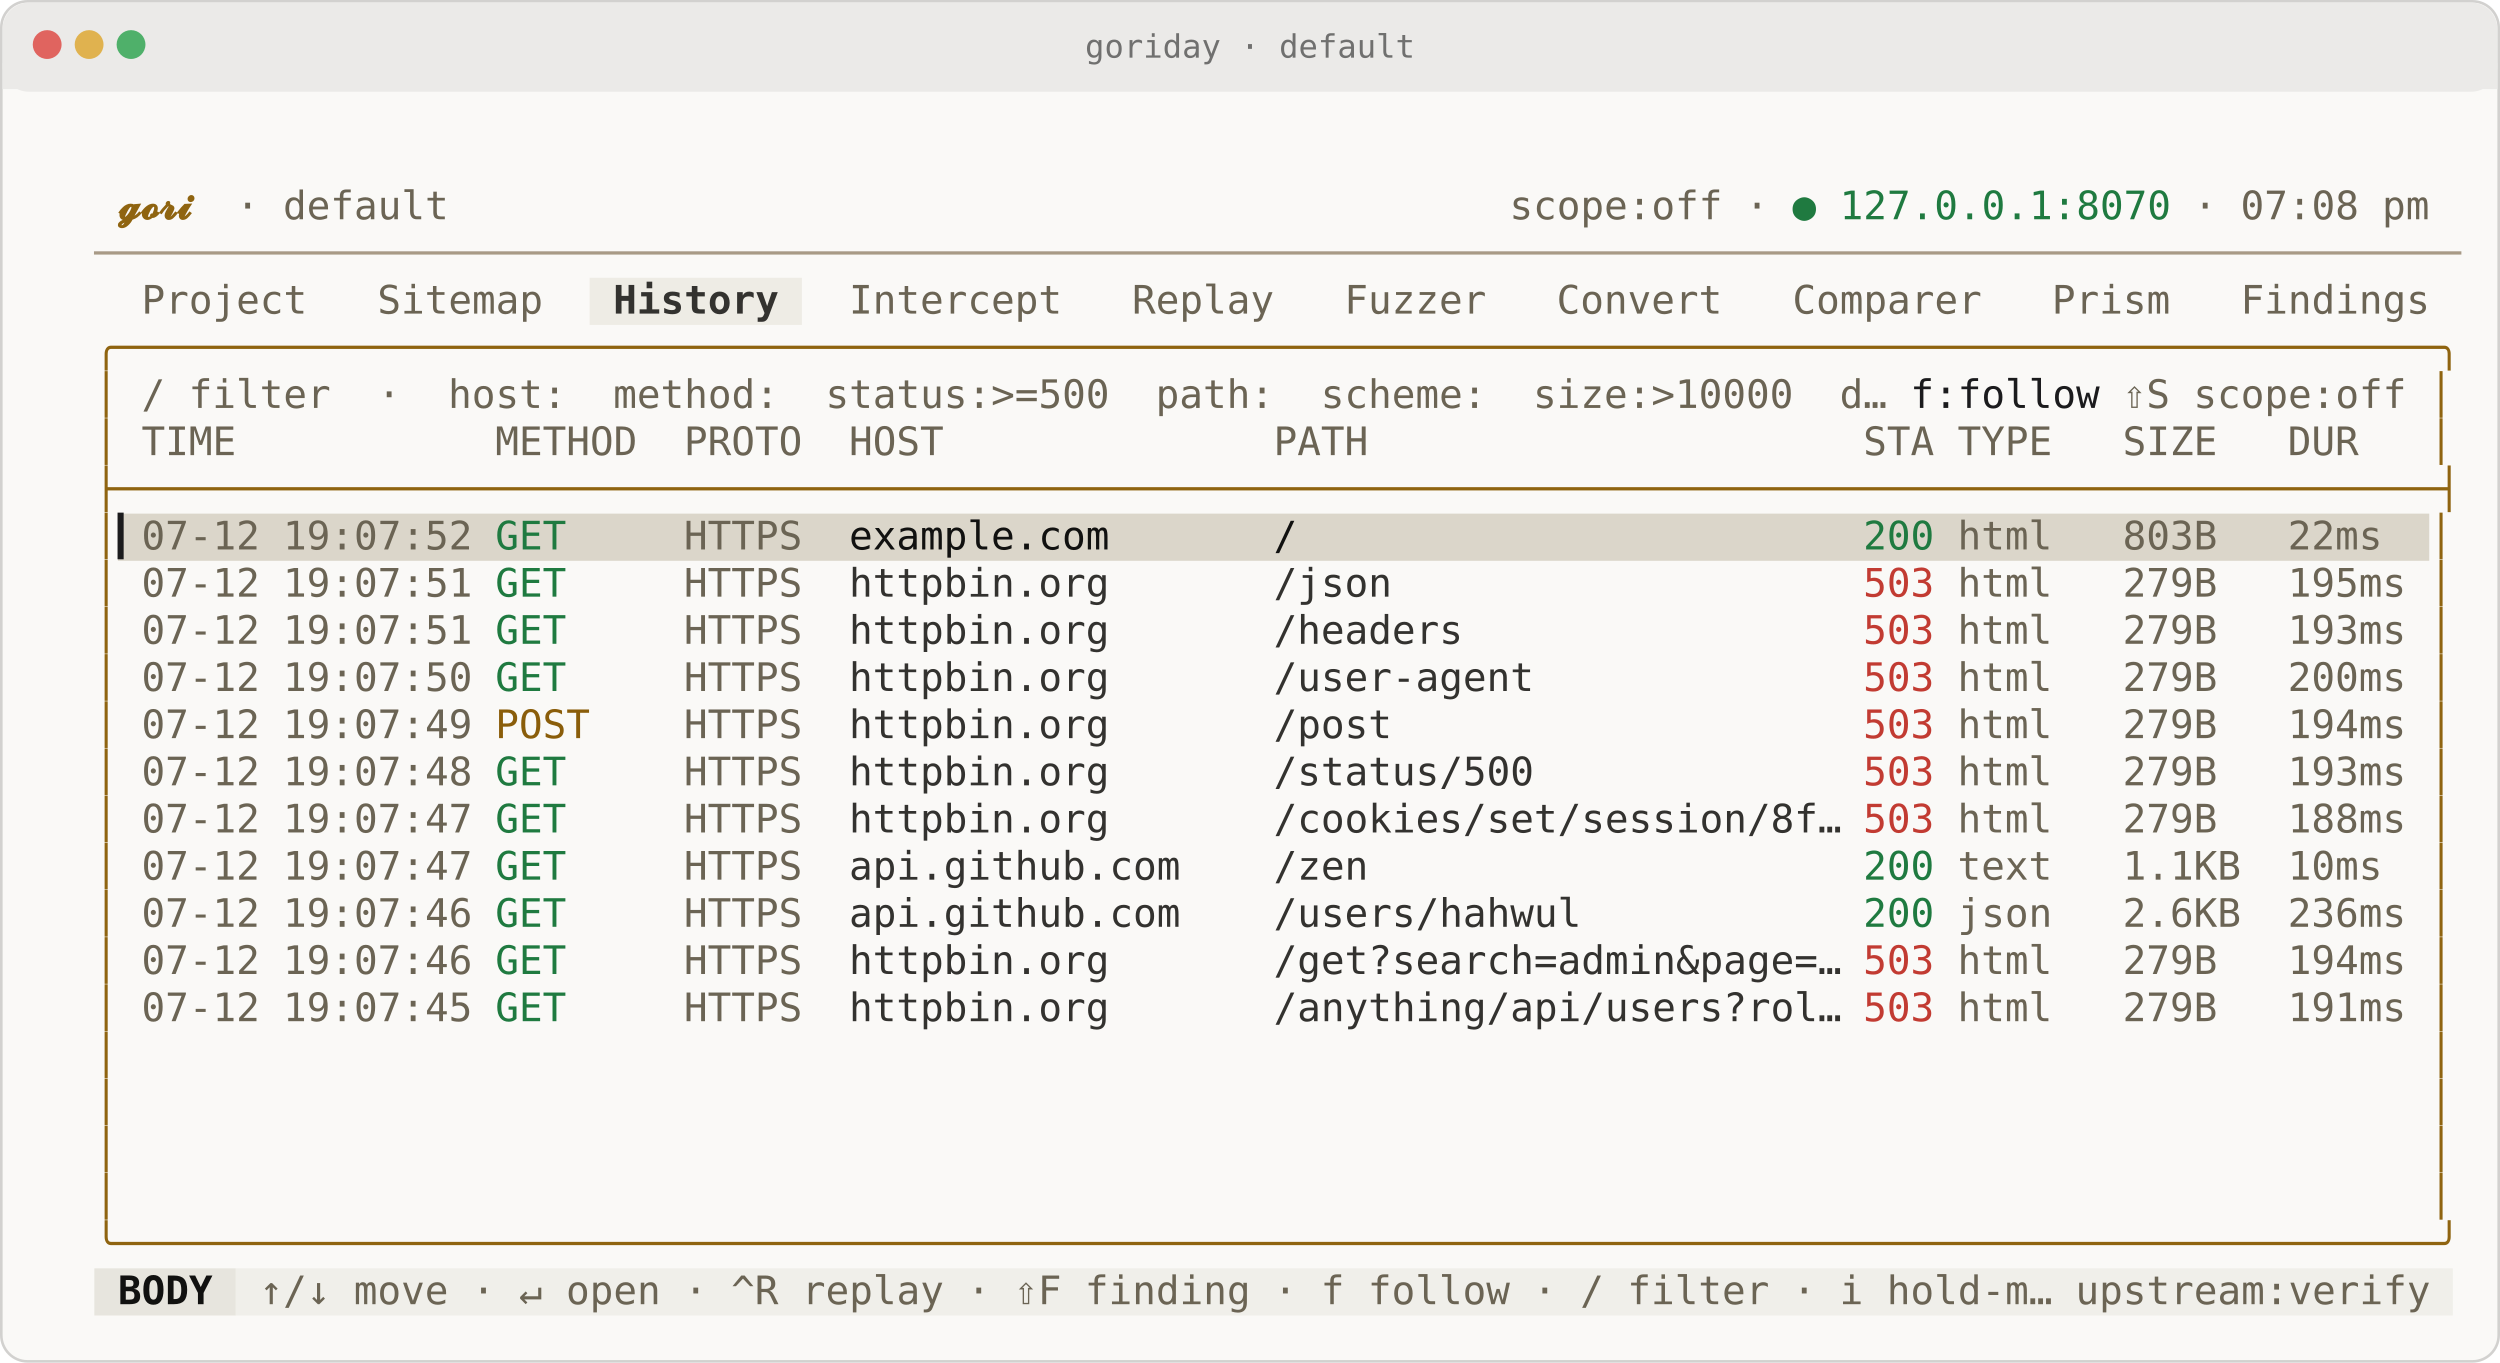
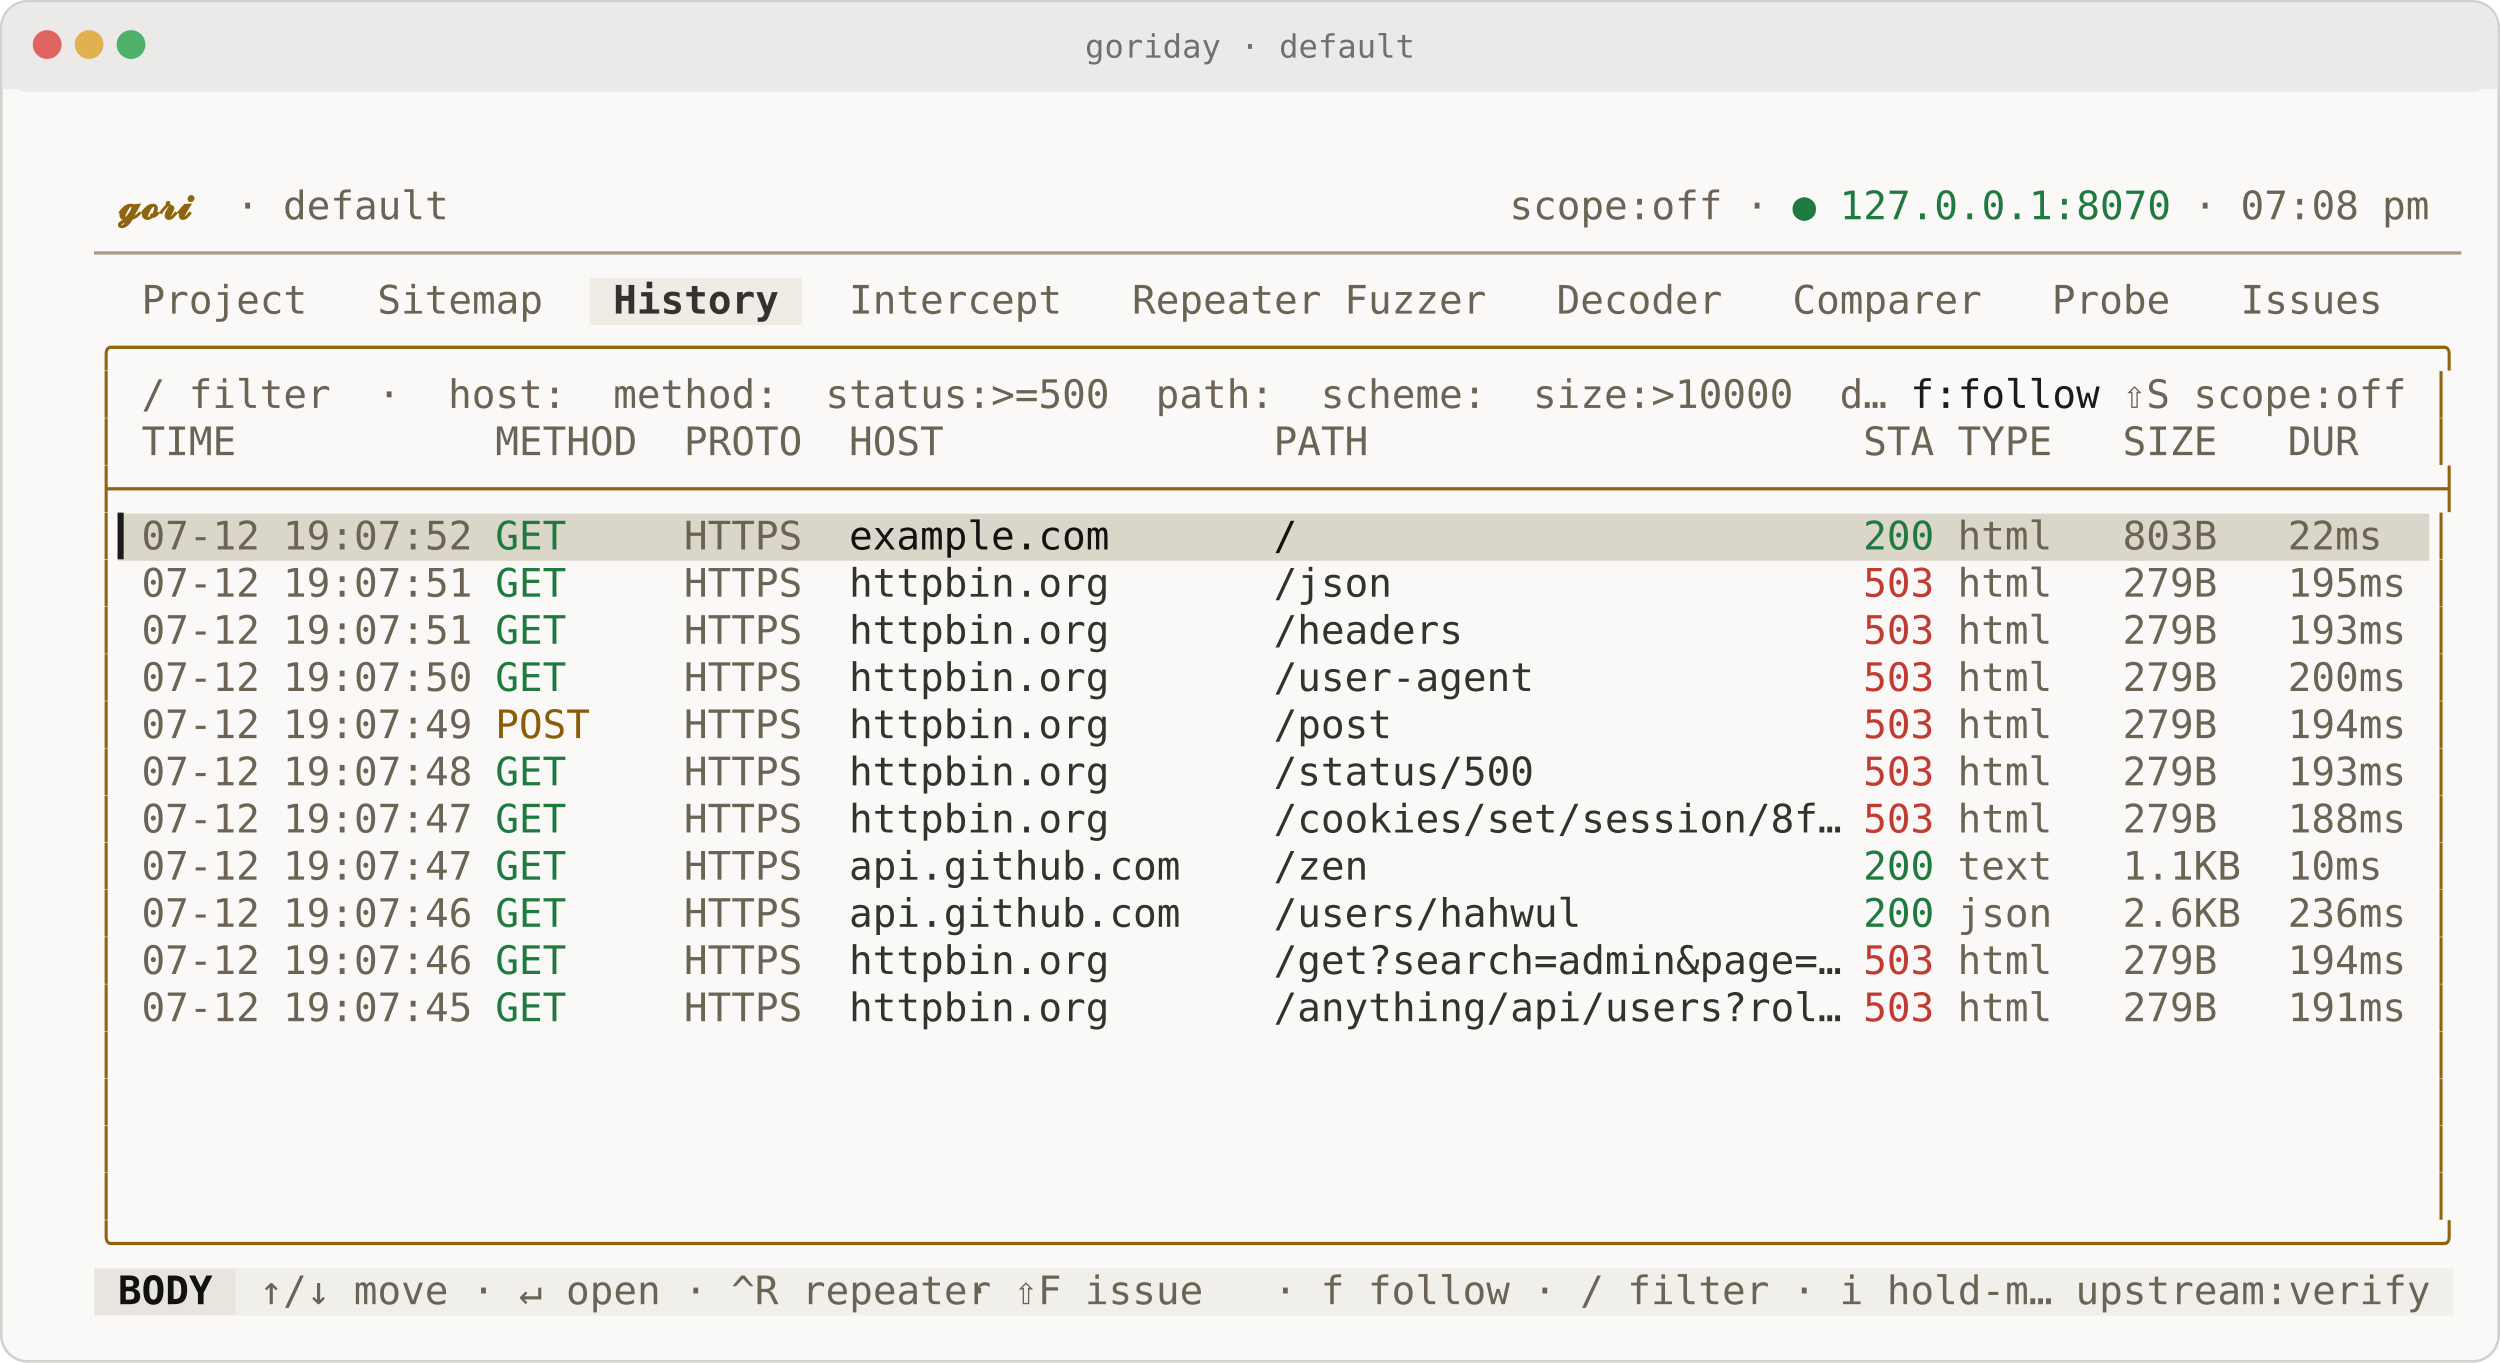
<svg xmlns="http://www.w3.org/2000/svg" width="954" height="520" viewBox="0 0 954.0 520.0" font-family="ui-monospace,'SF Mono','JetBrains Mono',Menlo,Consolas,monospace" font-size="15.0px" role="img" aria-label="goriday · default">
  <rect x="0.5" y="0.5" width="953.0" height="519.0" rx="10" ry="10" fill="#faf9f7" stroke="#d2d1cf" stroke-width="1" />
  <rect x="1" y="1" width="952.0" height="34.0" rx="10" ry="10" fill="#ebeae8" />
  <rect x="1" y="24.0" width="952.0" height="10" fill="#ebeae8" />
  <circle cx="18.0" cy="17.0" r="5.5" fill="#e0645f" />
  <circle cx="34.0" cy="17.0" r="5.5" fill="#e0b24f" />
  <circle cx="50.0" cy="17.0" r="5.5" fill="#4fb06a" />
  <text x="477.0" y="22.0" text-anchor="middle" fill="#70706f" font-size="12.3px">goriday · default</text>
  <rect x="225.00" y="106.00" width="81.00" height="18.00" fill="#eeece5" />
  <rect x="45.00" y="196.00" width="882.00" height="18.00" fill="#dbd6ca" />
  <rect x="36.00" y="484.00" width="54.00" height="18.00" fill="#e7e5de" />
  <rect x="90.00" y="484.00" width="846.00" height="18.00" fill="#f0efea" />
  <text x="45.00" y="83.68" textLength="36.00" lengthAdjust="spacingAndGlyphs" fill="#8f6410" font-weight="700" xml:space="preserve">𝓰𝓸𝓻𝓲</text>
  <text x="90.00" y="83.68" textLength="9.00" lengthAdjust="spacingAndGlyphs" fill="#6b6454" xml:space="preserve">·</text>
  <text x="108.00" y="83.68" textLength="63.00" lengthAdjust="spacingAndGlyphs" fill="#6b6454" xml:space="preserve">default</text>
  <text x="576.00" y="83.68" textLength="81.00" lengthAdjust="spacingAndGlyphs" fill="#6b6454" xml:space="preserve">scope:off</text>
  <text x="666.00" y="83.68" textLength="9.00" lengthAdjust="spacingAndGlyphs" fill="#6b6454" xml:space="preserve">·</text>
  <text x="684.00" y="83.68" textLength="9.00" lengthAdjust="spacingAndGlyphs" fill="#1f7a40" xml:space="preserve">●</text>
  <text x="702.00" y="83.68" textLength="126.00" lengthAdjust="spacingAndGlyphs" fill="#1f7a40" xml:space="preserve">127.0.0.1:8070</text>
  <text x="837.00" y="83.68" textLength="9.00" lengthAdjust="spacingAndGlyphs" fill="#6b6454" xml:space="preserve">·</text>
  <text x="855.00" y="83.68" textLength="45.00" lengthAdjust="spacingAndGlyphs" fill="#6b6454" xml:space="preserve">07:08</text>
  <text x="909.00" y="83.68" textLength="18.00" lengthAdjust="spacingAndGlyphs" fill="#6b6454" xml:space="preserve">pm</text>
  <text x="36.00" y="101.68" textLength="900.00" lengthAdjust="spacingAndGlyphs" fill="#a89a86" xml:space="preserve">────────────────────────────────────────────────────────────────────────────────────────────────────</text>
  <text x="54.00" y="119.68" textLength="63.00" lengthAdjust="spacingAndGlyphs" fill="#6b6454" xml:space="preserve">Project</text>
  <text x="144.00" y="119.68" textLength="63.00" lengthAdjust="spacingAndGlyphs" fill="#6b6454" xml:space="preserve">Sitemap</text>
  <text x="234.00" y="119.68" textLength="63.00" lengthAdjust="spacingAndGlyphs" fill="#33322f" font-weight="700" xml:space="preserve">History</text>
  <text x="324.00" y="119.68" textLength="81.00" lengthAdjust="spacingAndGlyphs" fill="#6b6454" xml:space="preserve">Intercept</text>
-   <text x="432.00" y="119.68" textLength="54.00" lengthAdjust="spacingAndGlyphs" fill="#6b6454" xml:space="preserve">Replay</text>
+   <text x="432.00" y="119.68" textLength="54.00" lengthAdjust="spacingAndGlyphs" fill="#6b6454" xml:space="preserve">Repeater</text>
  <text x="513.00" y="119.68" textLength="54.00" lengthAdjust="spacingAndGlyphs" fill="#6b6454" xml:space="preserve">Fuzzer</text>
-   <text x="594.00" y="119.68" textLength="63.00" lengthAdjust="spacingAndGlyphs" fill="#6b6454" xml:space="preserve">Convert</text>
+   <text x="594.00" y="119.68" textLength="63.00" lengthAdjust="spacingAndGlyphs" fill="#6b6454" xml:space="preserve">Decoder</text>
  <text x="684.00" y="119.68" textLength="72.00" lengthAdjust="spacingAndGlyphs" fill="#6b6454" xml:space="preserve">Comparer</text>
-   <text x="783.00" y="119.68" textLength="45.00" lengthAdjust="spacingAndGlyphs" fill="#6b6454" xml:space="preserve">Prism</text>
-   <text x="855.00" y="119.68" textLength="72.00" lengthAdjust="spacingAndGlyphs" fill="#6b6454" xml:space="preserve">Findings</text>
+   <text x="783.00" y="119.68" textLength="45.00" lengthAdjust="spacingAndGlyphs" fill="#6b6454" xml:space="preserve">Probe</text>
+   <text x="855.00" y="119.68" textLength="72.00" lengthAdjust="spacingAndGlyphs" fill="#6b6454" xml:space="preserve">Issues</text>
  <text x="36.00" y="137.68" textLength="900.00" lengthAdjust="spacingAndGlyphs" fill="#8f6410" xml:space="preserve">╭──────────────────────────────────────────────────────────────────────────────────────────────────╮</text>
  <text x="36.00" y="155.68" textLength="9.00" lengthAdjust="spacingAndGlyphs" fill="#8f6410" xml:space="preserve">│</text>
  <text x="54.00" y="155.68" textLength="9.00" lengthAdjust="spacingAndGlyphs" fill="#6b6454" xml:space="preserve">/</text>
  <text x="72.00" y="155.68" textLength="54.00" lengthAdjust="spacingAndGlyphs" fill="#6b6454" xml:space="preserve">filter</text>
  <text x="144.00" y="155.68" textLength="9.00" lengthAdjust="spacingAndGlyphs" fill="#6b6454" xml:space="preserve">·</text>
  <text x="171.00" y="155.68" textLength="45.00" lengthAdjust="spacingAndGlyphs" fill="#6b6454" xml:space="preserve">host:</text>
  <text x="234.00" y="155.68" textLength="63.00" lengthAdjust="spacingAndGlyphs" fill="#6b6454" xml:space="preserve">method:</text>
  <text x="315.00" y="155.68" textLength="108.00" lengthAdjust="spacingAndGlyphs" fill="#6b6454" xml:space="preserve">status:&gt;=500</text>
  <text x="441.00" y="155.68" textLength="45.00" lengthAdjust="spacingAndGlyphs" fill="#6b6454" xml:space="preserve">path:</text>
  <text x="504.00" y="155.68" textLength="63.00" lengthAdjust="spacingAndGlyphs" fill="#6b6454" xml:space="preserve">scheme:</text>
  <text x="585.00" y="155.68" textLength="99.00" lengthAdjust="spacingAndGlyphs" fill="#6b6454" xml:space="preserve">size:&gt;10000</text>
  <text x="702.00" y="155.68" textLength="18.00" lengthAdjust="spacingAndGlyphs" fill="#6b6454" xml:space="preserve">d…</text>
  <text x="729.00" y="155.68" textLength="72.00" lengthAdjust="spacingAndGlyphs" fill="#1b1b1d" xml:space="preserve">f:follow</text>
  <text x="810.00" y="155.68" textLength="18.00" lengthAdjust="spacingAndGlyphs" fill="#6b6454" xml:space="preserve">⇧S</text>
  <text x="837.00" y="155.68" textLength="81.00" lengthAdjust="spacingAndGlyphs" fill="#6b6454" xml:space="preserve">scope:off</text>
  <text x="927.00" y="155.68" textLength="9.00" lengthAdjust="spacingAndGlyphs" fill="#8f6410" xml:space="preserve">│</text>
  <text x="36.00" y="173.68" textLength="9.00" lengthAdjust="spacingAndGlyphs" fill="#8f6410" xml:space="preserve">│</text>
  <text x="54.00" y="173.68" textLength="36.00" lengthAdjust="spacingAndGlyphs" fill="#6b6454" xml:space="preserve">TIME</text>
  <text x="189.00" y="173.68" textLength="54.00" lengthAdjust="spacingAndGlyphs" fill="#6b6454" xml:space="preserve">METHOD</text>
  <text x="261.00" y="173.68" textLength="45.00" lengthAdjust="spacingAndGlyphs" fill="#6b6454" xml:space="preserve">PROTO</text>
  <text x="324.00" y="173.68" textLength="36.00" lengthAdjust="spacingAndGlyphs" fill="#6b6454" xml:space="preserve">HOST</text>
  <text x="486.00" y="173.68" textLength="36.00" lengthAdjust="spacingAndGlyphs" fill="#6b6454" xml:space="preserve">PATH</text>
  <text x="711.00" y="173.68" textLength="27.00" lengthAdjust="spacingAndGlyphs" fill="#6b6454" xml:space="preserve">STA</text>
  <text x="747.00" y="173.68" textLength="36.00" lengthAdjust="spacingAndGlyphs" fill="#6b6454" xml:space="preserve">TYPE</text>
  <text x="810.00" y="173.68" textLength="36.00" lengthAdjust="spacingAndGlyphs" fill="#6b6454" xml:space="preserve">SIZE</text>
  <text x="873.00" y="173.68" textLength="27.00" lengthAdjust="spacingAndGlyphs" fill="#6b6454" xml:space="preserve">DUR</text>
  <text x="927.00" y="173.68" textLength="9.00" lengthAdjust="spacingAndGlyphs" fill="#8f6410" xml:space="preserve">│</text>
  <text x="36.00" y="191.68" textLength="900.00" lengthAdjust="spacingAndGlyphs" fill="#8f6410" xml:space="preserve">├──────────────────────────────────────────────────────────────────────────────────────────────────┤</text>
  <text x="36.00" y="209.68" textLength="9.00" lengthAdjust="spacingAndGlyphs" fill="#8f6410" xml:space="preserve">│</text>
  <text x="45.00" y="209.68" textLength="9.00" lengthAdjust="spacingAndGlyphs" fill="#1b1b1d" xml:space="preserve">▎</text>
  <text x="54.00" y="209.68" textLength="45.00" lengthAdjust="spacingAndGlyphs" fill="#6b6454" xml:space="preserve">07-12</text>
  <text x="108.00" y="209.68" textLength="72.00" lengthAdjust="spacingAndGlyphs" fill="#6b6454" xml:space="preserve">19:07:52</text>
  <text x="189.00" y="209.68" textLength="27.00" lengthAdjust="spacingAndGlyphs" fill="#1f7a40" xml:space="preserve">GET</text>
  <text x="261.00" y="209.68" textLength="45.00" lengthAdjust="spacingAndGlyphs" fill="#6b6454" xml:space="preserve">HTTPS</text>
  <text x="324.00" y="209.68" textLength="99.00" lengthAdjust="spacingAndGlyphs" fill="#111110" xml:space="preserve">example.com</text>
  <text x="486.00" y="209.68" textLength="9.00" lengthAdjust="spacingAndGlyphs" fill="#111110" xml:space="preserve">/</text>
  <text x="711.00" y="209.68" textLength="27.00" lengthAdjust="spacingAndGlyphs" fill="#1f7a40" xml:space="preserve">200</text>
  <text x="747.00" y="209.68" textLength="36.00" lengthAdjust="spacingAndGlyphs" fill="#6b6454" xml:space="preserve">html</text>
  <text x="810.00" y="209.68" textLength="36.00" lengthAdjust="spacingAndGlyphs" fill="#6b6454" xml:space="preserve">803B</text>
  <text x="873.00" y="209.68" textLength="36.00" lengthAdjust="spacingAndGlyphs" fill="#6b6454" xml:space="preserve">22ms</text>
  <text x="927.00" y="209.68" textLength="9.00" lengthAdjust="spacingAndGlyphs" fill="#8f6410" xml:space="preserve">│</text>
  <text x="36.00" y="227.68" textLength="9.00" lengthAdjust="spacingAndGlyphs" fill="#8f6410" xml:space="preserve">│</text>
  <text x="54.00" y="227.68" textLength="45.00" lengthAdjust="spacingAndGlyphs" fill="#6b6454" xml:space="preserve">07-12</text>
  <text x="108.00" y="227.68" textLength="72.00" lengthAdjust="spacingAndGlyphs" fill="#6b6454" xml:space="preserve">19:07:51</text>
  <text x="189.00" y="227.68" textLength="27.00" lengthAdjust="spacingAndGlyphs" fill="#1f7a40" xml:space="preserve">GET</text>
  <text x="261.00" y="227.68" textLength="45.00" lengthAdjust="spacingAndGlyphs" fill="#6b6454" xml:space="preserve">HTTPS</text>
  <text x="324.00" y="227.68" textLength="99.00" lengthAdjust="spacingAndGlyphs" fill="#33322f" xml:space="preserve">httpbin.org</text>
  <text x="486.00" y="227.68" textLength="45.00" lengthAdjust="spacingAndGlyphs" fill="#33322f" xml:space="preserve">/json</text>
  <text x="711.00" y="227.68" textLength="27.00" lengthAdjust="spacingAndGlyphs" fill="#c23b32" xml:space="preserve">503</text>
  <text x="747.00" y="227.68" textLength="36.00" lengthAdjust="spacingAndGlyphs" fill="#6b6454" xml:space="preserve">html</text>
  <text x="810.00" y="227.68" textLength="36.00" lengthAdjust="spacingAndGlyphs" fill="#6b6454" xml:space="preserve">279B</text>
  <text x="873.00" y="227.68" textLength="45.00" lengthAdjust="spacingAndGlyphs" fill="#6b6454" xml:space="preserve">195ms</text>
  <text x="927.00" y="227.68" textLength="9.00" lengthAdjust="spacingAndGlyphs" fill="#8f6410" xml:space="preserve">│</text>
  <text x="36.00" y="245.68" textLength="9.00" lengthAdjust="spacingAndGlyphs" fill="#8f6410" xml:space="preserve">│</text>
  <text x="54.00" y="245.68" textLength="45.00" lengthAdjust="spacingAndGlyphs" fill="#6b6454" xml:space="preserve">07-12</text>
  <text x="108.00" y="245.68" textLength="72.00" lengthAdjust="spacingAndGlyphs" fill="#6b6454" xml:space="preserve">19:07:51</text>
  <text x="189.00" y="245.68" textLength="27.00" lengthAdjust="spacingAndGlyphs" fill="#1f7a40" xml:space="preserve">GET</text>
  <text x="261.00" y="245.68" textLength="45.00" lengthAdjust="spacingAndGlyphs" fill="#6b6454" xml:space="preserve">HTTPS</text>
  <text x="324.00" y="245.68" textLength="99.00" lengthAdjust="spacingAndGlyphs" fill="#33322f" xml:space="preserve">httpbin.org</text>
  <text x="486.00" y="245.68" textLength="72.00" lengthAdjust="spacingAndGlyphs" fill="#33322f" xml:space="preserve">/headers</text>
  <text x="711.00" y="245.68" textLength="27.00" lengthAdjust="spacingAndGlyphs" fill="#c23b32" xml:space="preserve">503</text>
  <text x="747.00" y="245.68" textLength="36.00" lengthAdjust="spacingAndGlyphs" fill="#6b6454" xml:space="preserve">html</text>
  <text x="810.00" y="245.68" textLength="36.00" lengthAdjust="spacingAndGlyphs" fill="#6b6454" xml:space="preserve">279B</text>
  <text x="873.00" y="245.68" textLength="45.00" lengthAdjust="spacingAndGlyphs" fill="#6b6454" xml:space="preserve">193ms</text>
  <text x="927.00" y="245.68" textLength="9.00" lengthAdjust="spacingAndGlyphs" fill="#8f6410" xml:space="preserve">│</text>
  <text x="36.00" y="263.68" textLength="9.00" lengthAdjust="spacingAndGlyphs" fill="#8f6410" xml:space="preserve">│</text>
  <text x="54.00" y="263.68" textLength="45.00" lengthAdjust="spacingAndGlyphs" fill="#6b6454" xml:space="preserve">07-12</text>
  <text x="108.00" y="263.68" textLength="72.00" lengthAdjust="spacingAndGlyphs" fill="#6b6454" xml:space="preserve">19:07:50</text>
  <text x="189.00" y="263.68" textLength="27.00" lengthAdjust="spacingAndGlyphs" fill="#1f7a40" xml:space="preserve">GET</text>
  <text x="261.00" y="263.68" textLength="45.00" lengthAdjust="spacingAndGlyphs" fill="#6b6454" xml:space="preserve">HTTPS</text>
  <text x="324.00" y="263.68" textLength="99.00" lengthAdjust="spacingAndGlyphs" fill="#33322f" xml:space="preserve">httpbin.org</text>
  <text x="486.00" y="263.68" textLength="99.00" lengthAdjust="spacingAndGlyphs" fill="#33322f" xml:space="preserve">/user-agent</text>
  <text x="711.00" y="263.68" textLength="27.00" lengthAdjust="spacingAndGlyphs" fill="#c23b32" xml:space="preserve">503</text>
  <text x="747.00" y="263.68" textLength="36.00" lengthAdjust="spacingAndGlyphs" fill="#6b6454" xml:space="preserve">html</text>
  <text x="810.00" y="263.68" textLength="36.00" lengthAdjust="spacingAndGlyphs" fill="#6b6454" xml:space="preserve">279B</text>
  <text x="873.00" y="263.68" textLength="45.00" lengthAdjust="spacingAndGlyphs" fill="#6b6454" xml:space="preserve">200ms</text>
  <text x="927.00" y="263.68" textLength="9.00" lengthAdjust="spacingAndGlyphs" fill="#8f6410" xml:space="preserve">│</text>
  <text x="36.00" y="281.68" textLength="9.00" lengthAdjust="spacingAndGlyphs" fill="#8f6410" xml:space="preserve">│</text>
  <text x="54.00" y="281.68" textLength="45.00" lengthAdjust="spacingAndGlyphs" fill="#6b6454" xml:space="preserve">07-12</text>
  <text x="108.00" y="281.68" textLength="72.00" lengthAdjust="spacingAndGlyphs" fill="#6b6454" xml:space="preserve">19:07:49</text>
  <text x="189.00" y="281.68" textLength="36.00" lengthAdjust="spacingAndGlyphs" fill="#8a5d0a" xml:space="preserve">POST</text>
  <text x="261.00" y="281.68" textLength="45.00" lengthAdjust="spacingAndGlyphs" fill="#6b6454" xml:space="preserve">HTTPS</text>
  <text x="324.00" y="281.68" textLength="99.00" lengthAdjust="spacingAndGlyphs" fill="#33322f" xml:space="preserve">httpbin.org</text>
  <text x="486.00" y="281.68" textLength="45.00" lengthAdjust="spacingAndGlyphs" fill="#33322f" xml:space="preserve">/post</text>
  <text x="711.00" y="281.68" textLength="27.00" lengthAdjust="spacingAndGlyphs" fill="#c23b32" xml:space="preserve">503</text>
  <text x="747.00" y="281.68" textLength="36.00" lengthAdjust="spacingAndGlyphs" fill="#6b6454" xml:space="preserve">html</text>
  <text x="810.00" y="281.68" textLength="36.00" lengthAdjust="spacingAndGlyphs" fill="#6b6454" xml:space="preserve">279B</text>
  <text x="873.00" y="281.68" textLength="45.00" lengthAdjust="spacingAndGlyphs" fill="#6b6454" xml:space="preserve">194ms</text>
  <text x="927.00" y="281.68" textLength="9.00" lengthAdjust="spacingAndGlyphs" fill="#8f6410" xml:space="preserve">│</text>
  <text x="36.00" y="299.68" textLength="9.00" lengthAdjust="spacingAndGlyphs" fill="#8f6410" xml:space="preserve">│</text>
  <text x="54.00" y="299.68" textLength="45.00" lengthAdjust="spacingAndGlyphs" fill="#6b6454" xml:space="preserve">07-12</text>
  <text x="108.00" y="299.68" textLength="72.00" lengthAdjust="spacingAndGlyphs" fill="#6b6454" xml:space="preserve">19:07:48</text>
  <text x="189.00" y="299.68" textLength="27.00" lengthAdjust="spacingAndGlyphs" fill="#1f7a40" xml:space="preserve">GET</text>
  <text x="261.00" y="299.68" textLength="45.00" lengthAdjust="spacingAndGlyphs" fill="#6b6454" xml:space="preserve">HTTPS</text>
  <text x="324.00" y="299.68" textLength="99.00" lengthAdjust="spacingAndGlyphs" fill="#33322f" xml:space="preserve">httpbin.org</text>
  <text x="486.00" y="299.68" textLength="99.00" lengthAdjust="spacingAndGlyphs" fill="#33322f" xml:space="preserve">/status/500</text>
  <text x="711.00" y="299.68" textLength="27.00" lengthAdjust="spacingAndGlyphs" fill="#c23b32" xml:space="preserve">503</text>
  <text x="747.00" y="299.68" textLength="36.00" lengthAdjust="spacingAndGlyphs" fill="#6b6454" xml:space="preserve">html</text>
  <text x="810.00" y="299.68" textLength="36.00" lengthAdjust="spacingAndGlyphs" fill="#6b6454" xml:space="preserve">279B</text>
  <text x="873.00" y="299.68" textLength="45.00" lengthAdjust="spacingAndGlyphs" fill="#6b6454" xml:space="preserve">193ms</text>
  <text x="927.00" y="299.68" textLength="9.00" lengthAdjust="spacingAndGlyphs" fill="#8f6410" xml:space="preserve">│</text>
  <text x="36.00" y="317.68" textLength="9.00" lengthAdjust="spacingAndGlyphs" fill="#8f6410" xml:space="preserve">│</text>
  <text x="54.00" y="317.68" textLength="45.00" lengthAdjust="spacingAndGlyphs" fill="#6b6454" xml:space="preserve">07-12</text>
  <text x="108.00" y="317.68" textLength="72.00" lengthAdjust="spacingAndGlyphs" fill="#6b6454" xml:space="preserve">19:07:47</text>
  <text x="189.00" y="317.68" textLength="27.00" lengthAdjust="spacingAndGlyphs" fill="#1f7a40" xml:space="preserve">GET</text>
  <text x="261.00" y="317.68" textLength="45.00" lengthAdjust="spacingAndGlyphs" fill="#6b6454" xml:space="preserve">HTTPS</text>
  <text x="324.00" y="317.68" textLength="99.00" lengthAdjust="spacingAndGlyphs" fill="#33322f" xml:space="preserve">httpbin.org</text>
  <text x="486.00" y="317.68" textLength="216.00" lengthAdjust="spacingAndGlyphs" fill="#33322f" xml:space="preserve">/cookies/set/session/8f…</text>
  <text x="711.00" y="317.68" textLength="27.00" lengthAdjust="spacingAndGlyphs" fill="#c23b32" xml:space="preserve">503</text>
  <text x="747.00" y="317.68" textLength="36.00" lengthAdjust="spacingAndGlyphs" fill="#6b6454" xml:space="preserve">html</text>
  <text x="810.00" y="317.68" textLength="36.00" lengthAdjust="spacingAndGlyphs" fill="#6b6454" xml:space="preserve">279B</text>
  <text x="873.00" y="317.68" textLength="45.00" lengthAdjust="spacingAndGlyphs" fill="#6b6454" xml:space="preserve">188ms</text>
  <text x="927.00" y="317.68" textLength="9.00" lengthAdjust="spacingAndGlyphs" fill="#8f6410" xml:space="preserve">│</text>
  <text x="36.00" y="335.68" textLength="9.00" lengthAdjust="spacingAndGlyphs" fill="#8f6410" xml:space="preserve">│</text>
  <text x="54.00" y="335.68" textLength="45.00" lengthAdjust="spacingAndGlyphs" fill="#6b6454" xml:space="preserve">07-12</text>
  <text x="108.00" y="335.68" textLength="72.00" lengthAdjust="spacingAndGlyphs" fill="#6b6454" xml:space="preserve">19:07:47</text>
  <text x="189.00" y="335.68" textLength="27.00" lengthAdjust="spacingAndGlyphs" fill="#1f7a40" xml:space="preserve">GET</text>
  <text x="261.00" y="335.68" textLength="45.00" lengthAdjust="spacingAndGlyphs" fill="#6b6454" xml:space="preserve">HTTPS</text>
  <text x="324.00" y="335.68" textLength="126.00" lengthAdjust="spacingAndGlyphs" fill="#33322f" xml:space="preserve">api.github.com</text>
  <text x="486.00" y="335.68" textLength="36.00" lengthAdjust="spacingAndGlyphs" fill="#33322f" xml:space="preserve">/zen</text>
  <text x="711.00" y="335.68" textLength="27.00" lengthAdjust="spacingAndGlyphs" fill="#1f7a40" xml:space="preserve">200</text>
  <text x="747.00" y="335.68" textLength="36.00" lengthAdjust="spacingAndGlyphs" fill="#6b6454" xml:space="preserve">text</text>
  <text x="810.00" y="335.68" textLength="45.00" lengthAdjust="spacingAndGlyphs" fill="#6b6454" xml:space="preserve">1.1KB</text>
  <text x="873.00" y="335.68" textLength="36.00" lengthAdjust="spacingAndGlyphs" fill="#6b6454" xml:space="preserve">10ms</text>
  <text x="927.00" y="335.68" textLength="9.00" lengthAdjust="spacingAndGlyphs" fill="#8f6410" xml:space="preserve">│</text>
  <text x="36.00" y="353.68" textLength="9.00" lengthAdjust="spacingAndGlyphs" fill="#8f6410" xml:space="preserve">│</text>
  <text x="54.00" y="353.68" textLength="45.00" lengthAdjust="spacingAndGlyphs" fill="#6b6454" xml:space="preserve">07-12</text>
  <text x="108.00" y="353.68" textLength="72.00" lengthAdjust="spacingAndGlyphs" fill="#6b6454" xml:space="preserve">19:07:46</text>
  <text x="189.00" y="353.68" textLength="27.00" lengthAdjust="spacingAndGlyphs" fill="#1f7a40" xml:space="preserve">GET</text>
  <text x="261.00" y="353.68" textLength="45.00" lengthAdjust="spacingAndGlyphs" fill="#6b6454" xml:space="preserve">HTTPS</text>
  <text x="324.00" y="353.68" textLength="126.00" lengthAdjust="spacingAndGlyphs" fill="#33322f" xml:space="preserve">api.github.com</text>
  <text x="486.00" y="353.68" textLength="117.00" lengthAdjust="spacingAndGlyphs" fill="#33322f" xml:space="preserve">/users/hahwul</text>
  <text x="711.00" y="353.68" textLength="27.00" lengthAdjust="spacingAndGlyphs" fill="#1f7a40" xml:space="preserve">200</text>
  <text x="747.00" y="353.68" textLength="36.00" lengthAdjust="spacingAndGlyphs" fill="#6b6454" xml:space="preserve">json</text>
  <text x="810.00" y="353.68" textLength="45.00" lengthAdjust="spacingAndGlyphs" fill="#6b6454" xml:space="preserve">2.6KB</text>
  <text x="873.00" y="353.68" textLength="45.00" lengthAdjust="spacingAndGlyphs" fill="#6b6454" xml:space="preserve">236ms</text>
  <text x="927.00" y="353.68" textLength="9.00" lengthAdjust="spacingAndGlyphs" fill="#8f6410" xml:space="preserve">│</text>
  <text x="36.00" y="371.68" textLength="9.00" lengthAdjust="spacingAndGlyphs" fill="#8f6410" xml:space="preserve">│</text>
  <text x="54.00" y="371.68" textLength="45.00" lengthAdjust="spacingAndGlyphs" fill="#6b6454" xml:space="preserve">07-12</text>
  <text x="108.00" y="371.68" textLength="72.00" lengthAdjust="spacingAndGlyphs" fill="#6b6454" xml:space="preserve">19:07:46</text>
  <text x="189.00" y="371.68" textLength="27.00" lengthAdjust="spacingAndGlyphs" fill="#1f7a40" xml:space="preserve">GET</text>
  <text x="261.00" y="371.68" textLength="45.00" lengthAdjust="spacingAndGlyphs" fill="#6b6454" xml:space="preserve">HTTPS</text>
  <text x="324.00" y="371.68" textLength="99.00" lengthAdjust="spacingAndGlyphs" fill="#33322f" xml:space="preserve">httpbin.org</text>
  <text x="486.00" y="371.68" textLength="216.00" lengthAdjust="spacingAndGlyphs" fill="#33322f" xml:space="preserve">/get?search=admin&amp;page=…</text>
  <text x="711.00" y="371.68" textLength="27.00" lengthAdjust="spacingAndGlyphs" fill="#c23b32" xml:space="preserve">503</text>
  <text x="747.00" y="371.68" textLength="36.00" lengthAdjust="spacingAndGlyphs" fill="#6b6454" xml:space="preserve">html</text>
  <text x="810.00" y="371.68" textLength="36.00" lengthAdjust="spacingAndGlyphs" fill="#6b6454" xml:space="preserve">279B</text>
  <text x="873.00" y="371.68" textLength="45.00" lengthAdjust="spacingAndGlyphs" fill="#6b6454" xml:space="preserve">194ms</text>
  <text x="927.00" y="371.68" textLength="9.00" lengthAdjust="spacingAndGlyphs" fill="#8f6410" xml:space="preserve">│</text>
  <text x="36.00" y="389.68" textLength="9.00" lengthAdjust="spacingAndGlyphs" fill="#8f6410" xml:space="preserve">│</text>
  <text x="54.00" y="389.68" textLength="45.00" lengthAdjust="spacingAndGlyphs" fill="#6b6454" xml:space="preserve">07-12</text>
  <text x="108.00" y="389.68" textLength="72.00" lengthAdjust="spacingAndGlyphs" fill="#6b6454" xml:space="preserve">19:07:45</text>
  <text x="189.00" y="389.68" textLength="27.00" lengthAdjust="spacingAndGlyphs" fill="#1f7a40" xml:space="preserve">GET</text>
  <text x="261.00" y="389.68" textLength="45.00" lengthAdjust="spacingAndGlyphs" fill="#6b6454" xml:space="preserve">HTTPS</text>
  <text x="324.00" y="389.68" textLength="99.00" lengthAdjust="spacingAndGlyphs" fill="#33322f" xml:space="preserve">httpbin.org</text>
  <text x="486.00" y="389.68" textLength="216.00" lengthAdjust="spacingAndGlyphs" fill="#33322f" xml:space="preserve">/anything/api/users?rol…</text>
  <text x="711.00" y="389.68" textLength="27.00" lengthAdjust="spacingAndGlyphs" fill="#c23b32" xml:space="preserve">503</text>
  <text x="747.00" y="389.68" textLength="36.00" lengthAdjust="spacingAndGlyphs" fill="#6b6454" xml:space="preserve">html</text>
  <text x="810.00" y="389.68" textLength="36.00" lengthAdjust="spacingAndGlyphs" fill="#6b6454" xml:space="preserve">279B</text>
  <text x="873.00" y="389.68" textLength="45.00" lengthAdjust="spacingAndGlyphs" fill="#6b6454" xml:space="preserve">191ms</text>
  <text x="927.00" y="389.68" textLength="9.00" lengthAdjust="spacingAndGlyphs" fill="#8f6410" xml:space="preserve">│</text>
  <text x="36.00" y="407.68" textLength="9.00" lengthAdjust="spacingAndGlyphs" fill="#8f6410" xml:space="preserve">│</text>
  <text x="927.00" y="407.68" textLength="9.00" lengthAdjust="spacingAndGlyphs" fill="#8f6410" xml:space="preserve">│</text>
  <text x="36.00" y="425.68" textLength="9.00" lengthAdjust="spacingAndGlyphs" fill="#8f6410" xml:space="preserve">│</text>
  <text x="927.00" y="425.68" textLength="9.00" lengthAdjust="spacingAndGlyphs" fill="#8f6410" xml:space="preserve">│</text>
  <text x="36.00" y="443.68" textLength="9.00" lengthAdjust="spacingAndGlyphs" fill="#8f6410" xml:space="preserve">│</text>
  <text x="927.00" y="443.68" textLength="9.00" lengthAdjust="spacingAndGlyphs" fill="#8f6410" xml:space="preserve">│</text>
  <text x="36.00" y="461.68" textLength="9.00" lengthAdjust="spacingAndGlyphs" fill="#8f6410" xml:space="preserve">│</text>
  <text x="927.00" y="461.68" textLength="9.00" lengthAdjust="spacingAndGlyphs" fill="#8f6410" xml:space="preserve">│</text>
  <text x="36.00" y="479.68" textLength="900.00" lengthAdjust="spacingAndGlyphs" fill="#8f6410" xml:space="preserve">╰──────────────────────────────────────────────────────────────────────────────────────────────────╯</text>
  <text x="45.00" y="497.68" textLength="36.00" lengthAdjust="spacingAndGlyphs" fill="#111110" font-weight="700" xml:space="preserve">BODY</text>
  <text x="99.00" y="497.68" textLength="27.00" lengthAdjust="spacingAndGlyphs" fill="#6b6454" xml:space="preserve">↑/↓</text>
  <text x="135.00" y="497.68" textLength="36.00" lengthAdjust="spacingAndGlyphs" fill="#6b6454" xml:space="preserve">move</text>
  <text x="180.00" y="497.68" textLength="9.00" lengthAdjust="spacingAndGlyphs" fill="#6b6454" xml:space="preserve">·</text>
  <text x="198.00" y="497.68" textLength="9.00" lengthAdjust="spacingAndGlyphs" fill="#6b6454" xml:space="preserve">↵</text>
  <text x="216.00" y="497.68" textLength="36.00" lengthAdjust="spacingAndGlyphs" fill="#6b6454" xml:space="preserve">open</text>
  <text x="261.00" y="497.68" textLength="9.00" lengthAdjust="spacingAndGlyphs" fill="#6b6454" xml:space="preserve">·</text>
  <text x="279.00" y="497.68" textLength="18.00" lengthAdjust="spacingAndGlyphs" fill="#6b6454" xml:space="preserve">^R</text>
-   <text x="306.00" y="497.68" textLength="54.00" lengthAdjust="spacingAndGlyphs" fill="#6b6454" xml:space="preserve">replay</text>
+   <text x="306.00" y="497.68" textLength="54.00" lengthAdjust="spacingAndGlyphs" fill="#6b6454" xml:space="preserve">repeater</text>
  <text x="369.00" y="497.68" textLength="9.00" lengthAdjust="spacingAndGlyphs" fill="#6b6454" xml:space="preserve">·</text>
  <text x="387.00" y="497.68" textLength="18.00" lengthAdjust="spacingAndGlyphs" fill="#6b6454" xml:space="preserve">⇧F</text>
-   <text x="414.00" y="497.68" textLength="63.00" lengthAdjust="spacingAndGlyphs" fill="#6b6454" xml:space="preserve">finding</text>
+   <text x="414.00" y="497.68" textLength="63.00" lengthAdjust="spacingAndGlyphs" fill="#6b6454" xml:space="preserve">issue</text>
  <text x="486.00" y="497.68" textLength="9.00" lengthAdjust="spacingAndGlyphs" fill="#6b6454" xml:space="preserve">·</text>
  <text x="504.00" y="497.68" textLength="9.00" lengthAdjust="spacingAndGlyphs" fill="#6b6454" xml:space="preserve">f</text>
  <text x="522.00" y="497.68" textLength="54.00" lengthAdjust="spacingAndGlyphs" fill="#6b6454" xml:space="preserve">follow</text>
  <text x="585.00" y="497.68" textLength="9.00" lengthAdjust="spacingAndGlyphs" fill="#6b6454" xml:space="preserve">·</text>
  <text x="603.00" y="497.68" textLength="9.00" lengthAdjust="spacingAndGlyphs" fill="#6b6454" xml:space="preserve">/</text>
  <text x="621.00" y="497.68" textLength="54.00" lengthAdjust="spacingAndGlyphs" fill="#6b6454" xml:space="preserve">filter</text>
  <text x="684.00" y="497.68" textLength="9.00" lengthAdjust="spacingAndGlyphs" fill="#6b6454" xml:space="preserve">·</text>
  <text x="702.00" y="497.68" textLength="9.00" lengthAdjust="spacingAndGlyphs" fill="#6b6454" xml:space="preserve">i</text>
  <text x="720.00" y="497.68" textLength="63.00" lengthAdjust="spacingAndGlyphs" fill="#6b6454" xml:space="preserve">hold-m…</text>
  <text x="792.00" y="497.68" textLength="135.00" lengthAdjust="spacingAndGlyphs" fill="#6b6454" xml:space="preserve">upstream:verify</text>
</svg>
